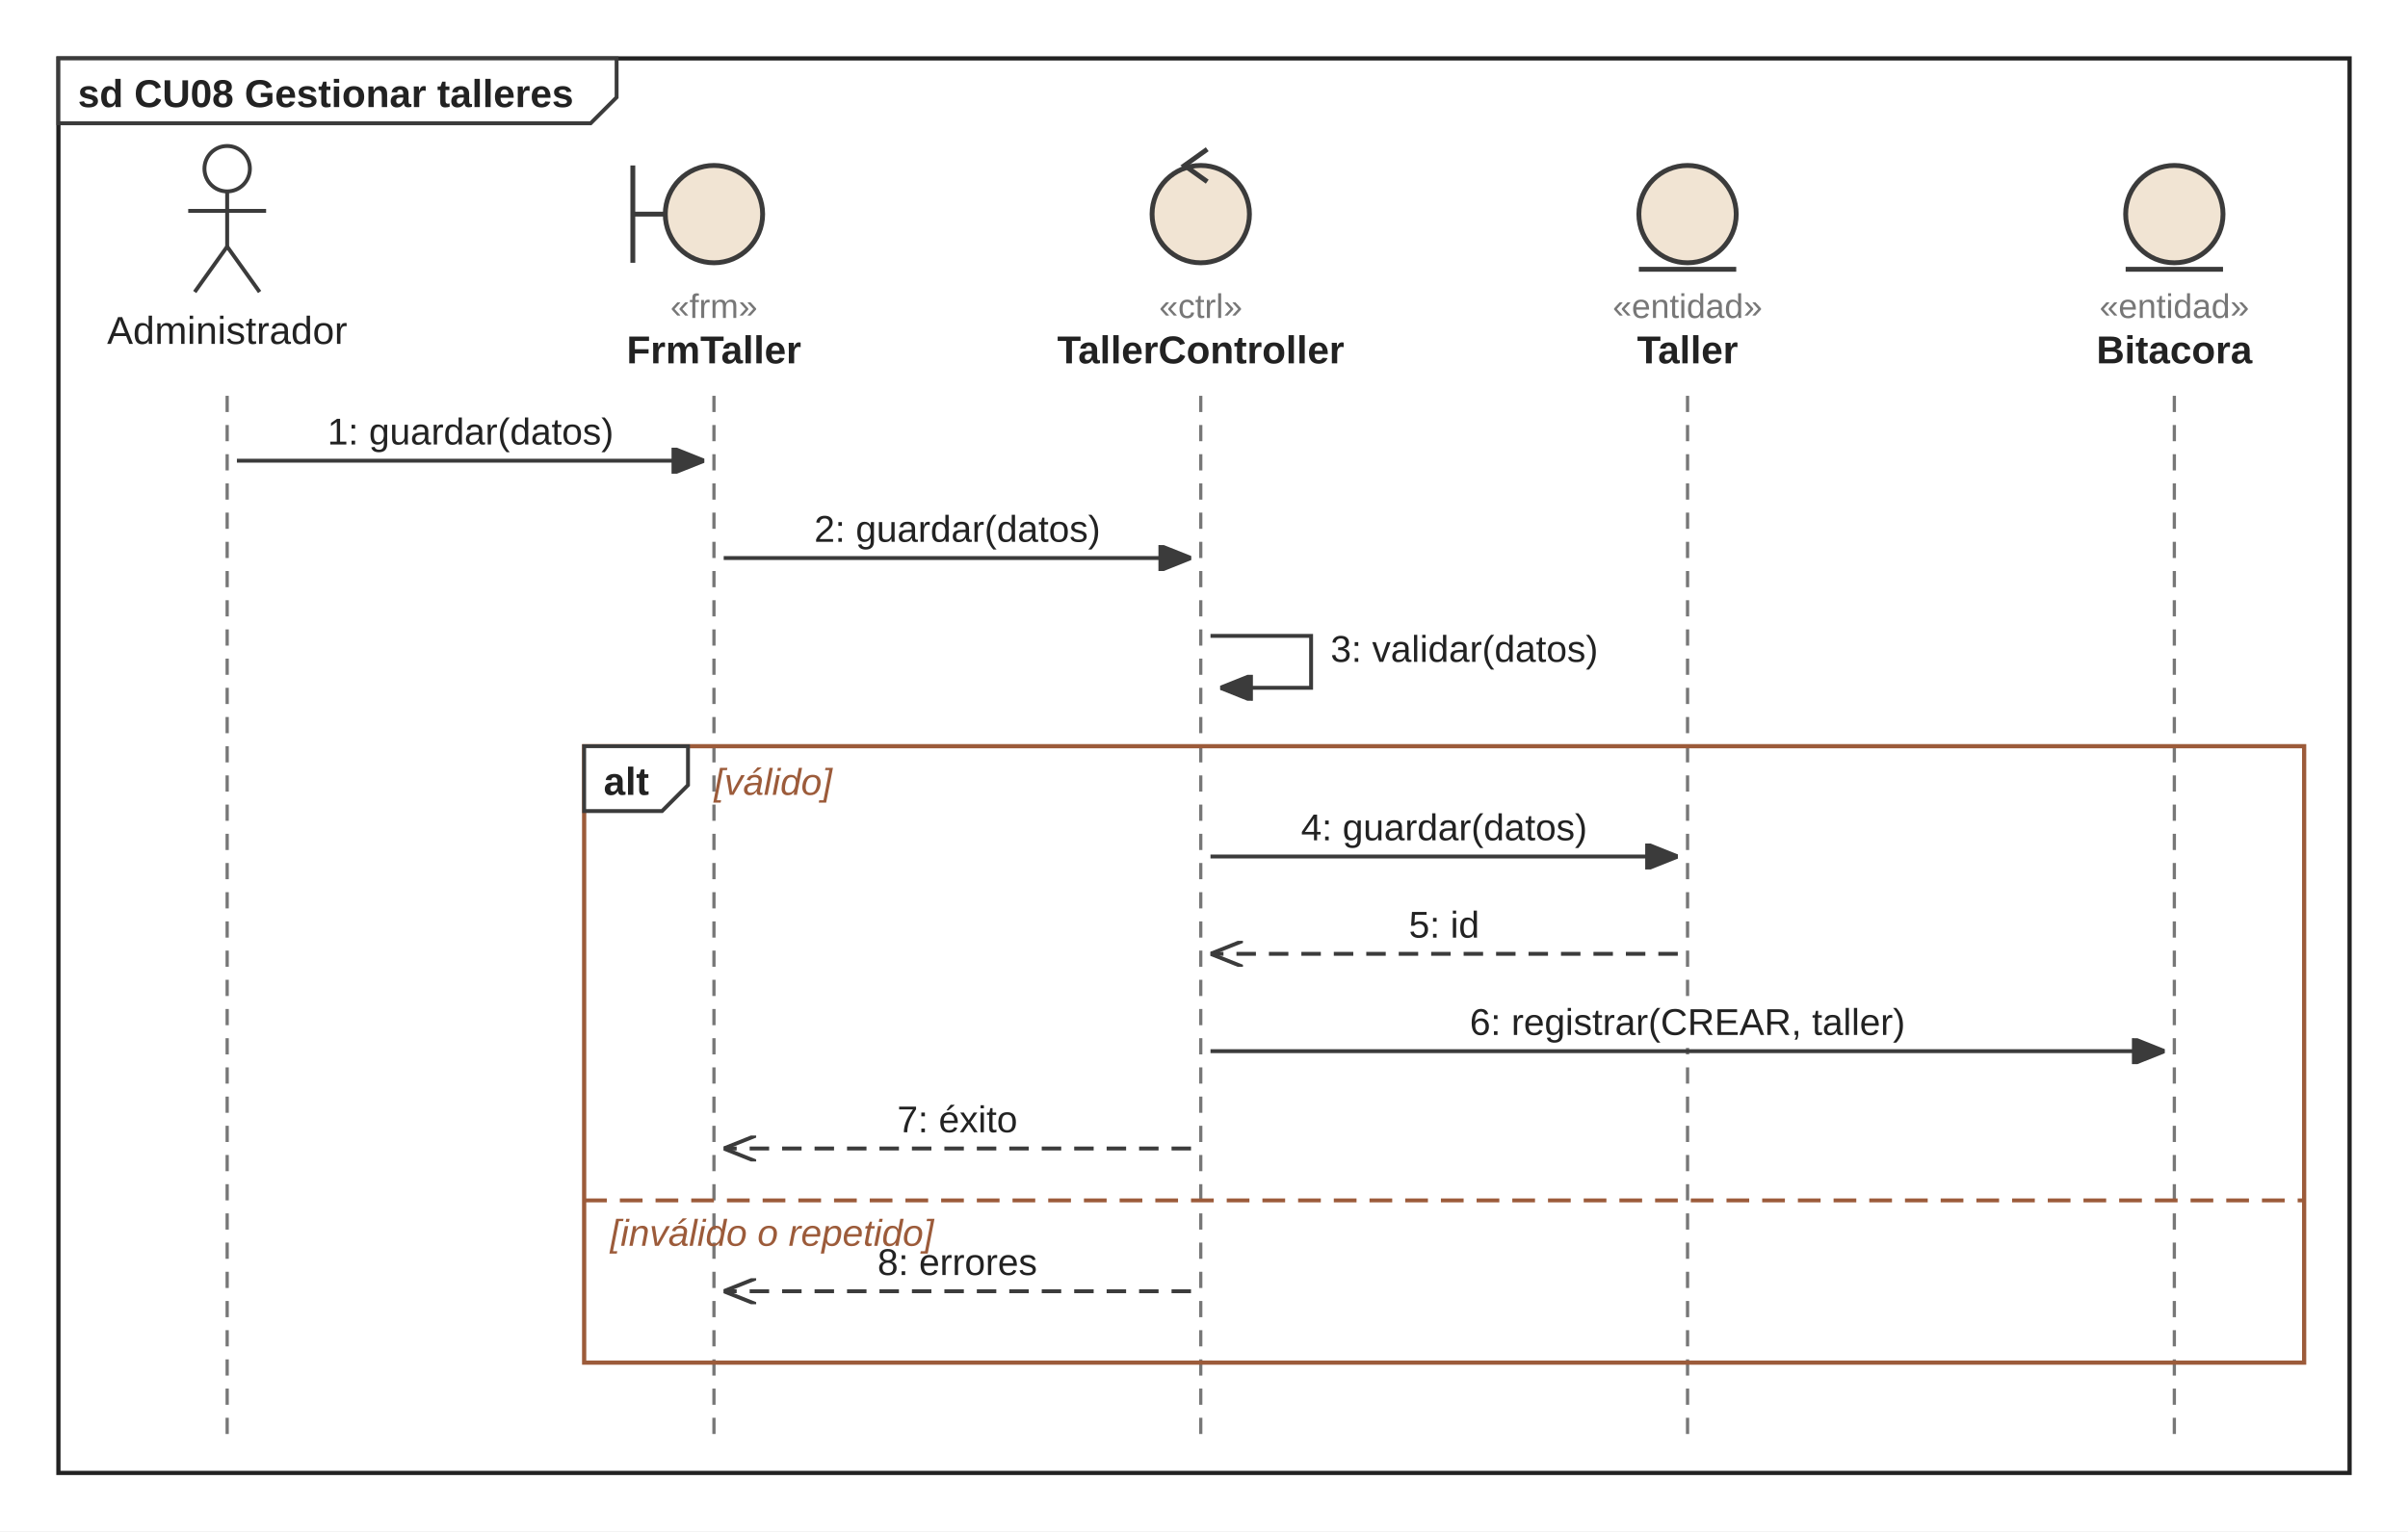
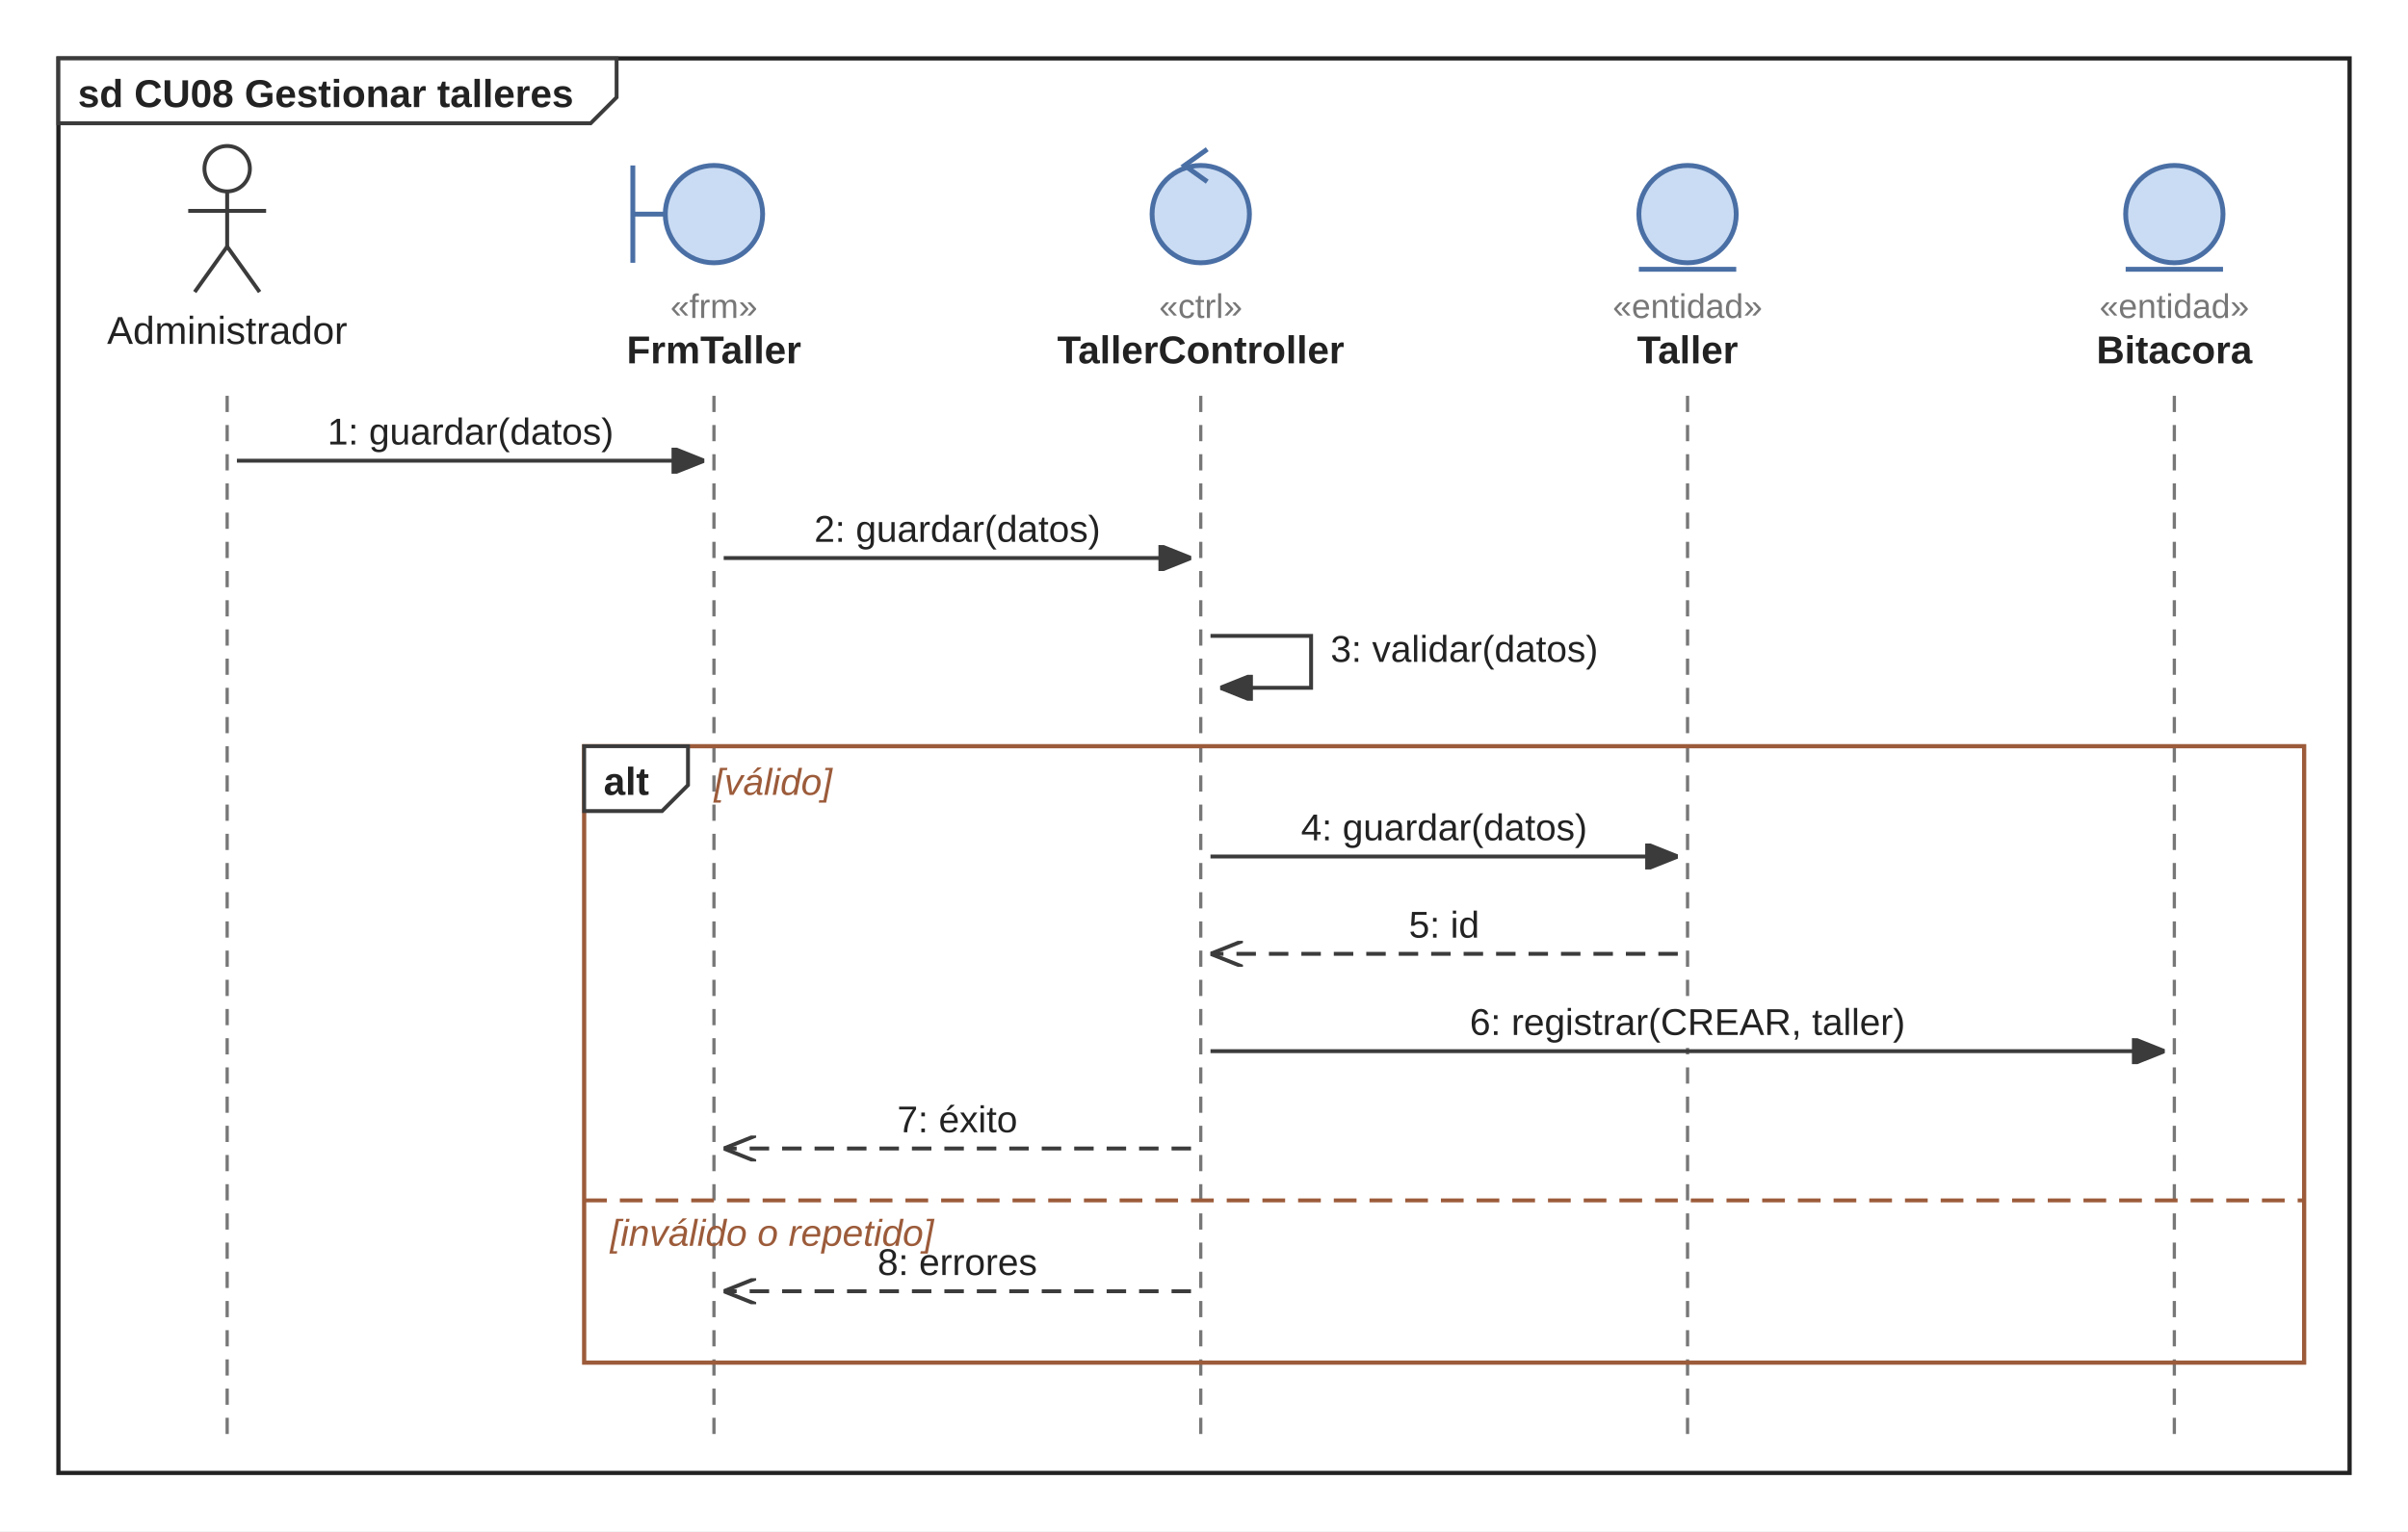
<svg xmlns="http://www.w3.org/2000/svg" width="742" height="472" viewBox="-70.0 -26.0 742.0 472.0">
  <defs>
    <marker id="llena" viewBox="0 0 10 8" refX="10" refY="4" markerWidth="10" markerHeight="8" markerUnits="userSpaceOnUse" orient="auto">
      <path d="M0,0 L10,4 L0,8 z" fill="#3b3b3b" stroke="#3b3b3b" stroke-width="1.2" />
    </marker>
    <marker id="llena_i" viewBox="0 0 10 8" refX="10" refY="4" markerWidth="10" markerHeight="8" markerUnits="userSpaceOnUse" orient="auto-start-reverse">
      <path d="M0,0 L10,4 L0,8 z" fill="#3b3b3b" stroke="#3b3b3b" stroke-width="1.2" />
    </marker>
    <marker id="abierta" viewBox="0 0 10 8" refX="10" refY="4" markerWidth="10" markerHeight="8" markerUnits="userSpaceOnUse" orient="auto">
      <path d="M0,0 L10,4 L0,8" fill="none" stroke="#3b3b3b" stroke-width="1.2" />
    </marker>
    <marker id="abierta_i" viewBox="0 0 10 8" refX="10" refY="4" markerWidth="10" markerHeight="8" markerUnits="userSpaceOnUse" orient="auto-start-reverse">
      <path d="M0,0 L10,4 L0,8" fill="none" stroke="#3b3b3b" stroke-width="1.2" />
    </marker>
    <marker id="triangulo" viewBox="0 0 14 12" refX="12" refY="6" markerWidth="12" markerHeight="12" markerUnits="userSpaceOnUse" orient="auto">
      <path d="M0,0 L12,6 L0,12 z" fill="white" stroke="#3b3b3b" stroke-width="1.2" />
    </marker>
    <marker id="triangulo_i" viewBox="0 0 14 12" refX="12" refY="6" markerWidth="12" markerHeight="12" markerUnits="userSpaceOnUse" orient="auto-start-reverse">
      <path d="M0,0 L12,6 L0,12 z" fill="white" stroke="#3b3b3b" stroke-width="1.2" />
    </marker>
    <marker id="rombo" viewBox="0 0 14 10" refX="14" refY="5" markerWidth="14" markerHeight="10" markerUnits="userSpaceOnUse" orient="auto">
      <path d="M0,5 L7,0 L14,5 L7,10 z" fill="white" stroke="#3b3b3b" stroke-width="1.2" />
    </marker>
    <marker id="rombo_i" viewBox="0 0 14 10" refX="0" refY="5" markerWidth="14" markerHeight="10" markerUnits="userSpaceOnUse" orient="auto-start-reverse">
      <path d="M0,5 L7,0 L14,5 L7,10 z" fill="white" stroke="#3b3b3b" stroke-width="1.2" />
    </marker>
    <marker id="rombo_lleno" viewBox="0 0 14 10" refX="14" refY="5" markerWidth="14" markerHeight="10" markerUnits="userSpaceOnUse" orient="auto">
      <path d="M0,5 L7,0 L14,5 L7,10 z" fill="#3b3b3b" stroke="#3b3b3b" stroke-width="1.2" />
    </marker>
    <marker id="rombo_lleno_i" viewBox="0 0 14 10" refX="0" refY="5" markerWidth="14" markerHeight="10" markerUnits="userSpaceOnUse" orient="auto-start-reverse">
      <path d="M0,5 L7,0 L14,5 L7,10 z" fill="#3b3b3b" stroke="#3b3b3b" stroke-width="1.2" />
    </marker>
  </defs>
  <rect x="-70.0" y="-26.0" width="742.0" height="472.0" fill="white" />
  <rect x="-52.0" y="-8.0" width="706.0" height="436.0" rx="0" fill="none" stroke="#222222" stroke-width="1.3" />
  <line x1="0" y1="96" x2="0" y2="418" stroke="#777777" stroke-width="1" stroke-dasharray="5,4" />
  <line x1="150" y1="96" x2="150" y2="418" stroke="#777777" stroke-width="1" stroke-dasharray="5,4" />
  <line x1="300" y1="96" x2="300" y2="418" stroke="#777777" stroke-width="1" stroke-dasharray="5,4" />
  <line x1="450" y1="96" x2="450" y2="418" stroke="#777777" stroke-width="1" stroke-dasharray="5,4" />
  <line x1="600" y1="96" x2="600" y2="418" stroke="#777777" stroke-width="1" stroke-dasharray="5,4" />
  <rect x="110.0" y="204.0" width="530.0" height="190.0" fill="none" stroke="#9c5b3a" stroke-width="1.3" />
  <ellipse cx="0.0" cy="26.0" rx="7.0" ry="7.0" fill="white" stroke="#3b3b3b" stroke-width="1.2" />
  <polyline points="0.0,33.0 0.0,50.0" fill="none" stroke="#3b3b3b" stroke-width="1.2" />
  <polyline points="-12.0,39.0 12.0,39.0" fill="none" stroke="#3b3b3b" stroke-width="1.2" />
  <polyline points="-10.0,64.0 0.0,50.0 10.0,64.0" fill="none" stroke="#3b3b3b" stroke-width="1.2" />
  <text x="0.0" y="80.0" font-family="Arial, Helvetica, sans-serif" font-size="12" text-anchor="middle" fill="#222222">Administrador</text>
-   <polyline points="125.0,25.0 125.0,55.0" fill="none" stroke="#3b3b3b" stroke-width="1.5" />
-   <polyline points="125.0,40.0 135.0,40.0" fill="none" stroke="#3b3b3b" stroke-width="1.5" />
-   <ellipse cx="150.0" cy="40.0" rx="15.0" ry="15.0" fill="#f1e4d3" stroke="#3b3b3b" stroke-width="1.5" />
+   <polyline points="125.0,25.0 125.0,55.0" fill="none" stroke="#4A6FA5" stroke-width="1.5" />
+   <polyline points="125.0,40.0 135.0,40.0" fill="none" stroke="#4A6FA5" stroke-width="1.5" />
+   <ellipse cx="150.0" cy="40.0" rx="15.0" ry="15.0" fill="#CADCF3" stroke="#4A6FA5" stroke-width="1.5" />
  <text x="150.0" y="72.0" font-family="Arial, Helvetica, sans-serif" font-size="10.5" text-anchor="middle" fill="#777777">«frm»</text>
  <text x="150.0" y="86.0" font-family="Arial, Helvetica, sans-serif" font-size="12" text-anchor="middle" fill="#222222" font-weight="bold">FrmTaller</text>
-   <ellipse cx="300.0" cy="40.0" rx="15.0" ry="15.0" fill="#f1e4d3" stroke="#3b3b3b" stroke-width="1.5" />
-   <polyline points="302.0,20.0 295.0,25.0 302.0,30.0" fill="none" stroke="#3b3b3b" stroke-width="1.5" />
+   <ellipse cx="300.0" cy="40.0" rx="15.0" ry="15.0" fill="#CADCF3" stroke="#4A6FA5" stroke-width="1.5" />
+   <polyline points="302.0,20.0 295.0,25.0 302.0,30.0" fill="none" stroke="#4A6FA5" stroke-width="1.5" />
  <text x="300.0" y="72.0" font-family="Arial, Helvetica, sans-serif" font-size="10.5" text-anchor="middle" fill="#777777">«ctrl»</text>
  <text x="300.0" y="86.0" font-family="Arial, Helvetica, sans-serif" font-size="12" text-anchor="middle" fill="#222222" font-weight="bold">TallerController</text>
-   <ellipse cx="450.0" cy="40.0" rx="15.0" ry="15.0" fill="#f1e4d3" stroke="#3b3b3b" stroke-width="1.5" />
-   <polyline points="435.0,57.0 465.0,57.0" fill="none" stroke="#3b3b3b" stroke-width="1.5" />
+   <ellipse cx="450.0" cy="40.0" rx="15.0" ry="15.0" fill="#CADCF3" stroke="#4A6FA5" stroke-width="1.5" />
+   <polyline points="435.0,57.0 465.0,57.0" fill="none" stroke="#4A6FA5" stroke-width="1.5" />
  <text x="450.0" y="72.0" font-family="Arial, Helvetica, sans-serif" font-size="10.5" text-anchor="middle" fill="#777777">«entidad»</text>
  <text x="450.0" y="86.0" font-family="Arial, Helvetica, sans-serif" font-size="12" text-anchor="middle" fill="#222222" font-weight="bold">Taller</text>
-   <ellipse cx="600.0" cy="40.0" rx="15.0" ry="15.0" fill="#f1e4d3" stroke="#3b3b3b" stroke-width="1.5" />
-   <polyline points="585.0,57.0 615.0,57.0" fill="none" stroke="#3b3b3b" stroke-width="1.5" />
+   <ellipse cx="600.0" cy="40.0" rx="15.0" ry="15.0" fill="#CADCF3" stroke="#4A6FA5" stroke-width="1.5" />
+   <polyline points="585.0,57.0 615.0,57.0" fill="none" stroke="#4A6FA5" stroke-width="1.5" />
  <text x="600.0" y="72.0" font-family="Arial, Helvetica, sans-serif" font-size="10.5" text-anchor="middle" fill="#777777">«entidad»</text>
  <text x="600.0" y="86.0" font-family="Arial, Helvetica, sans-serif" font-size="12" text-anchor="middle" fill="#222222" font-weight="bold">Bitacora</text>
  <polyline points="3.0,116.0 147.0,116.0" fill="none" stroke="#3b3b3b" stroke-width="1.2" marker-end="url(#llena)" />
  <rect x="26.0" y="99.5" width="98.0" height="15.5" fill="white" />
  <text x="75.0" y="111.0" font-family="Arial, Helvetica, sans-serif" font-size="11.5" text-anchor="middle" fill="#222222">1: guardar(datos)</text>
  <polyline points="153.0,146.0 297.0,146.0" fill="none" stroke="#3b3b3b" stroke-width="1.2" marker-end="url(#llena)" />
  <rect x="176.0" y="129.5" width="98.0" height="15.5" fill="white" />
  <text x="225.0" y="141.0" font-family="Arial, Helvetica, sans-serif" font-size="11.5" text-anchor="middle" fill="#222222">2: guardar(datos)</text>
  <polyline points="303.0,170.0 334.0,170.0 334.0,186.0 306.0,186.0" fill="none" stroke="#3b3b3b" stroke-width="1.2" marker-end="url(#llena)" />
  <rect x="338.0" y="166.5" width="92.0" height="15.5" fill="white" />
  <text x="340.0" y="178.0" font-family="Arial, Helvetica, sans-serif" font-size="11.5" text-anchor="start" fill="#222222">3: validar(datos)</text>
  <polyline points="303.0,238.0 447.0,238.0" fill="none" stroke="#3b3b3b" stroke-width="1.2" marker-end="url(#llena)" />
  <rect x="326.0" y="221.5" width="98.0" height="15.5" fill="white" />
  <text x="375.0" y="233.0" font-family="Arial, Helvetica, sans-serif" font-size="11.5" text-anchor="middle" fill="#222222">4: guardar(datos)</text>
  <polyline points="447.0,268.0 303.0,268.0" fill="none" stroke="#3b3b3b" stroke-width="1.2" stroke-dasharray="6,4" marker-end="url(#abierta)" />
  <rect x="361.5" y="251.5" width="27.0" height="15.5" fill="white" />
  <text x="375.0" y="263.0" font-family="Arial, Helvetica, sans-serif" font-size="11.5" text-anchor="middle" fill="#222222">5: id</text>
  <polyline points="303.0,298.0 597.0,298.0" fill="none" stroke="#3b3b3b" stroke-width="1.2" marker-end="url(#llena)" />
  <rect x="377.0" y="281.5" width="146.0" height="15.5" fill="white" />
  <text x="450.0" y="293.0" font-family="Arial, Helvetica, sans-serif" font-size="11.5" text-anchor="middle" fill="#222222">6: registrar(CREAR, taller)</text>
  <polyline points="297.0,328.0 153.0,328.0" fill="none" stroke="#3b3b3b" stroke-width="1.2" stroke-dasharray="6,4" marker-end="url(#abierta)" />
  <rect x="203.5" y="311.5" width="43.0" height="15.5" fill="white" />
  <text x="225.0" y="323.0" font-family="Arial, Helvetica, sans-serif" font-size="11.5" text-anchor="middle" fill="#222222">7: éxito</text>
  <polyline points="297.0,372.0 153.0,372.0" fill="none" stroke="#3b3b3b" stroke-width="1.2" stroke-dasharray="6,4" marker-end="url(#abierta)" />
  <rect x="197.0" y="355.5" width="56.0" height="15.5" fill="white" />
  <text x="225.0" y="367.0" font-family="Arial, Helvetica, sans-serif" font-size="11.5" text-anchor="middle" fill="#222222">8: errores</text>
  <polygon points="110.0,204.0 142.0,204.0 142.0,216.0 134.0,224.0 110.0,224.0" fill="white" stroke="#3b3b3b" stroke-width="1.2" />
  <text x="116.0" y="219.0" font-family="Arial, Helvetica, sans-serif" font-size="12" text-anchor="start" fill="#222222" font-weight="bold">alt</text>
  <text x="150.0" y="219.0" font-family="Arial, Helvetica, sans-serif" font-size="11.5" text-anchor="start" fill="#9c5b3a" font-style="italic">[válido]</text>
  <polyline points="110.0,344.0 640.0,344.0" fill="none" stroke="#9c5b3a" stroke-width="1.2" stroke-dasharray="7,4" />
  <text x="118.0" y="358.0" font-family="Arial, Helvetica, sans-serif" font-size="11.5" text-anchor="start" fill="#9c5b3a" font-style="italic">[inválido o repetido]</text>
  <polygon points="-52.0,-8.0 120.0,-8.0 120.0,4.0 112.0,12.0 -52.0,12.0" fill="white" stroke="#3b3b3b" stroke-width="1.2" />
  <text x="-46.0" y="7.0" font-family="Arial, Helvetica, sans-serif" font-size="12" text-anchor="start" fill="#222222" font-weight="bold">sd CU08 Gestionar talleres</text>
</svg>
